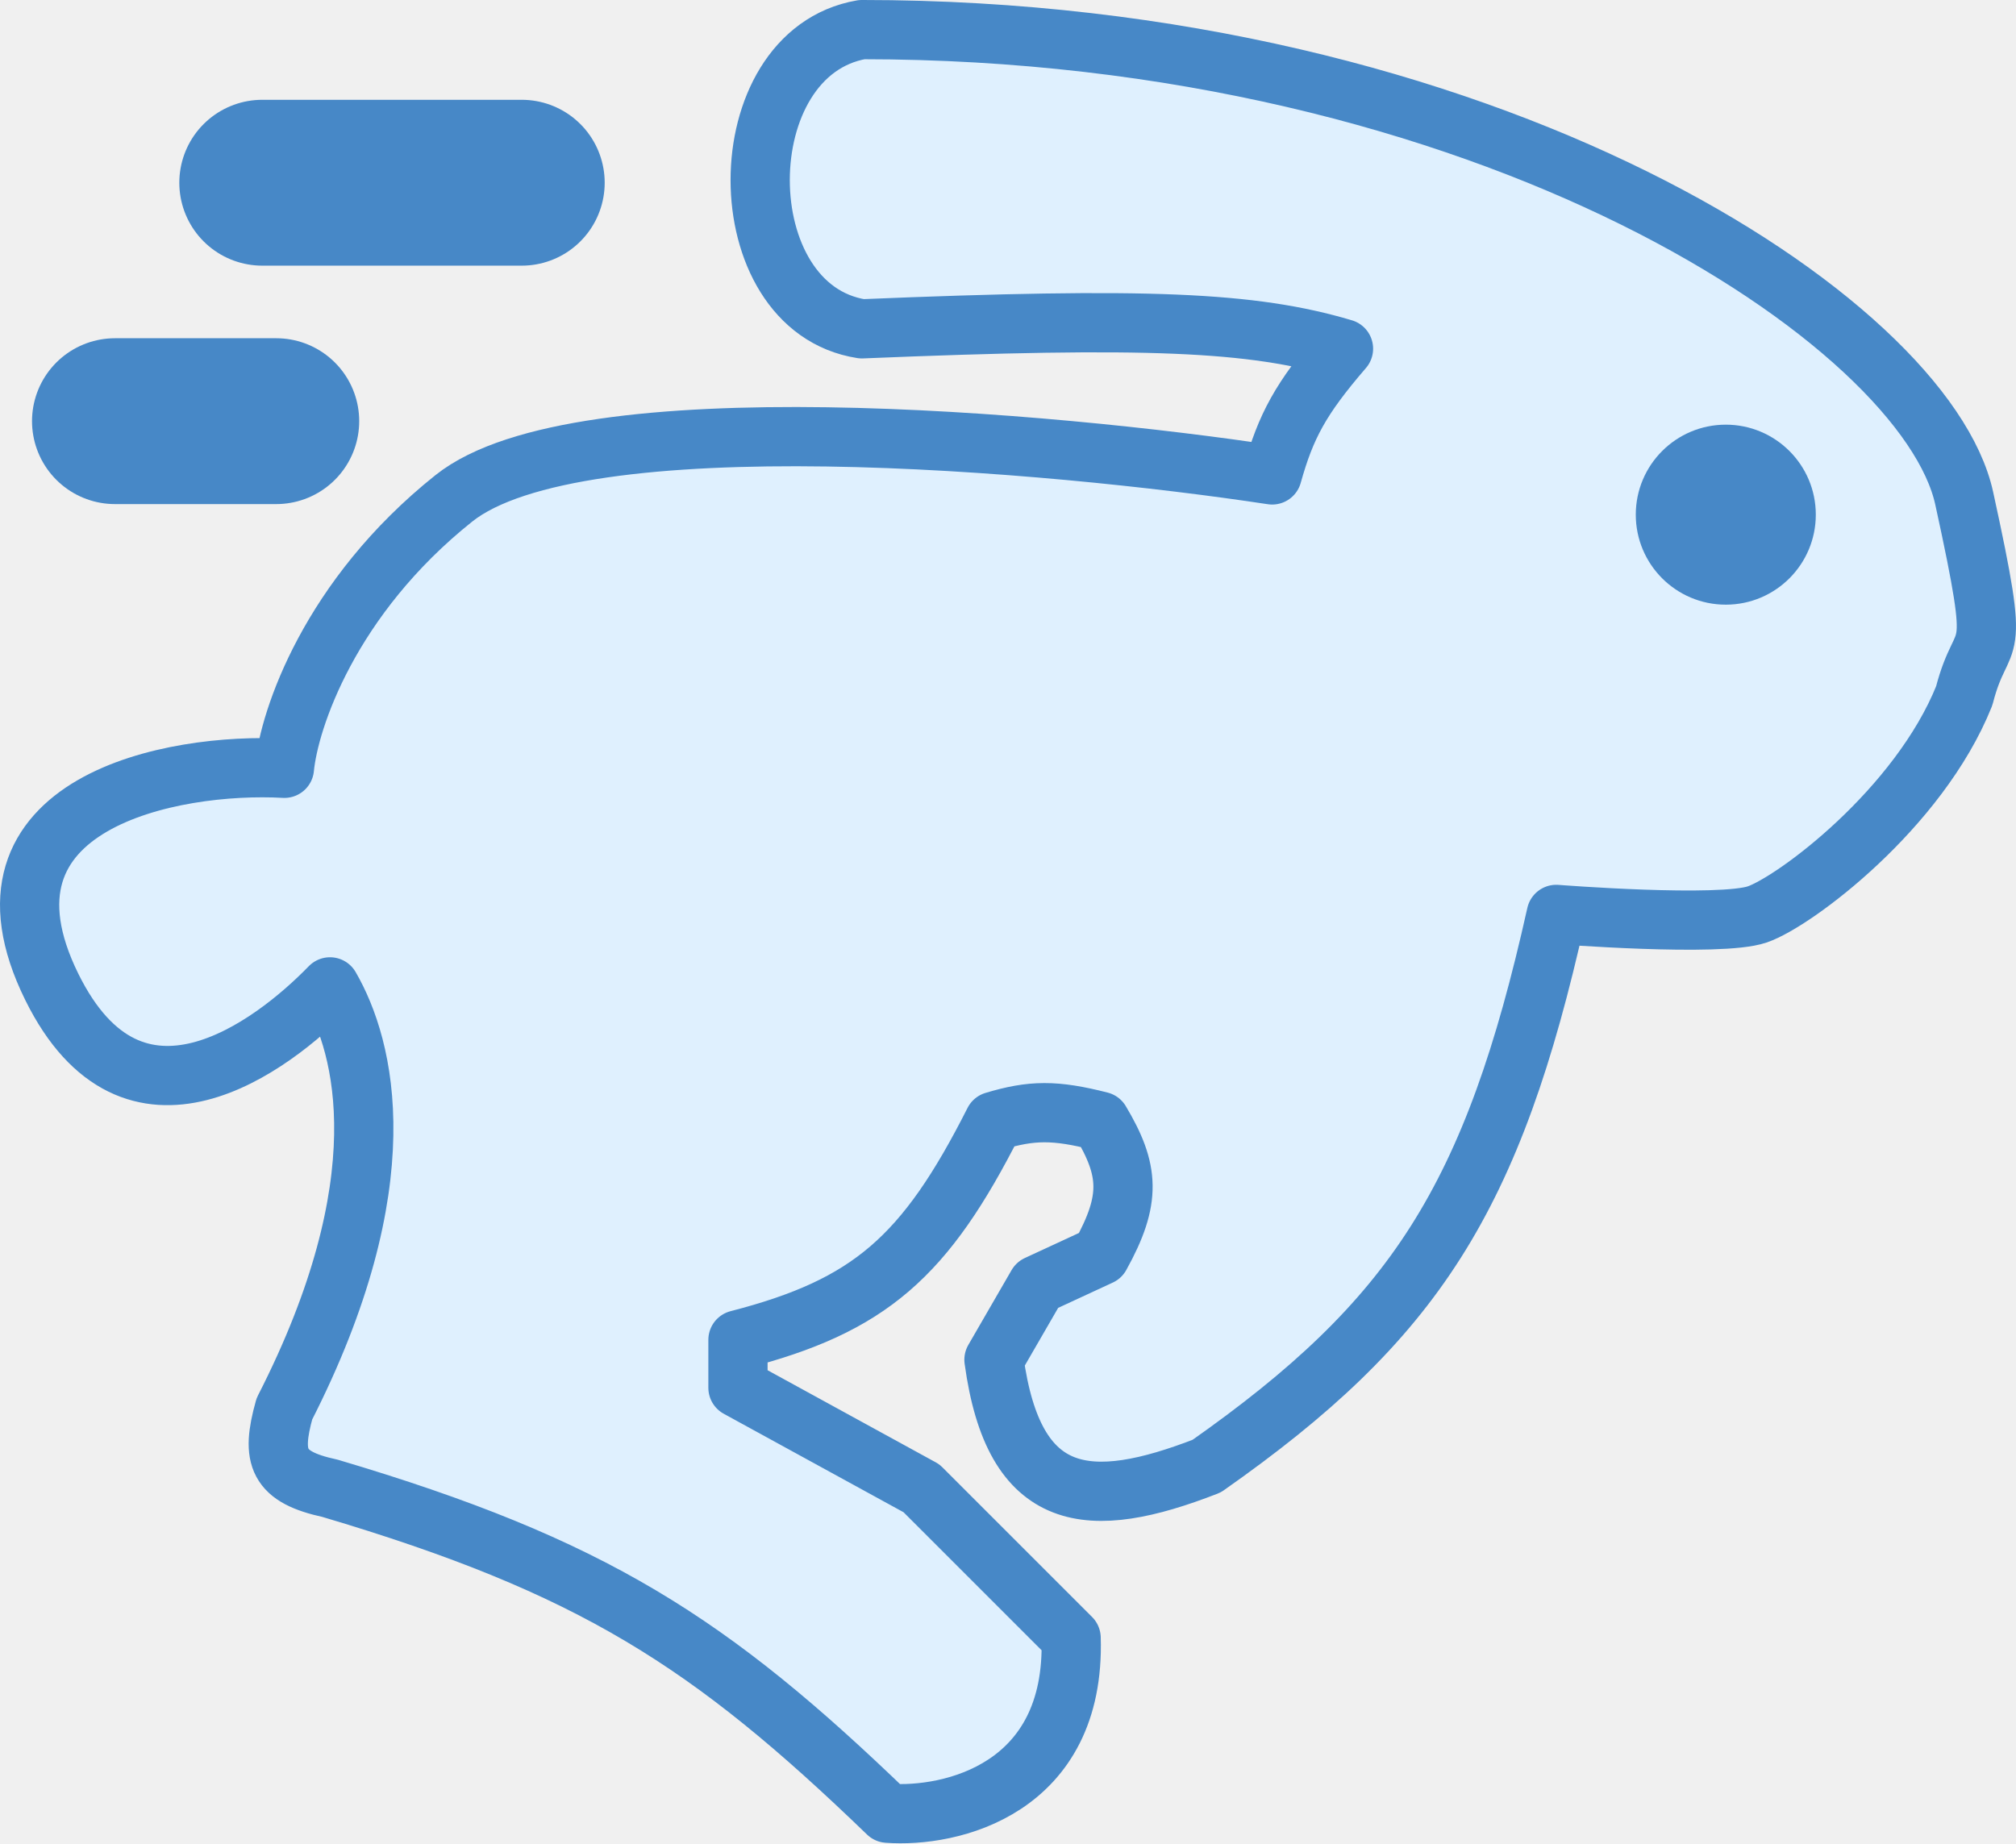
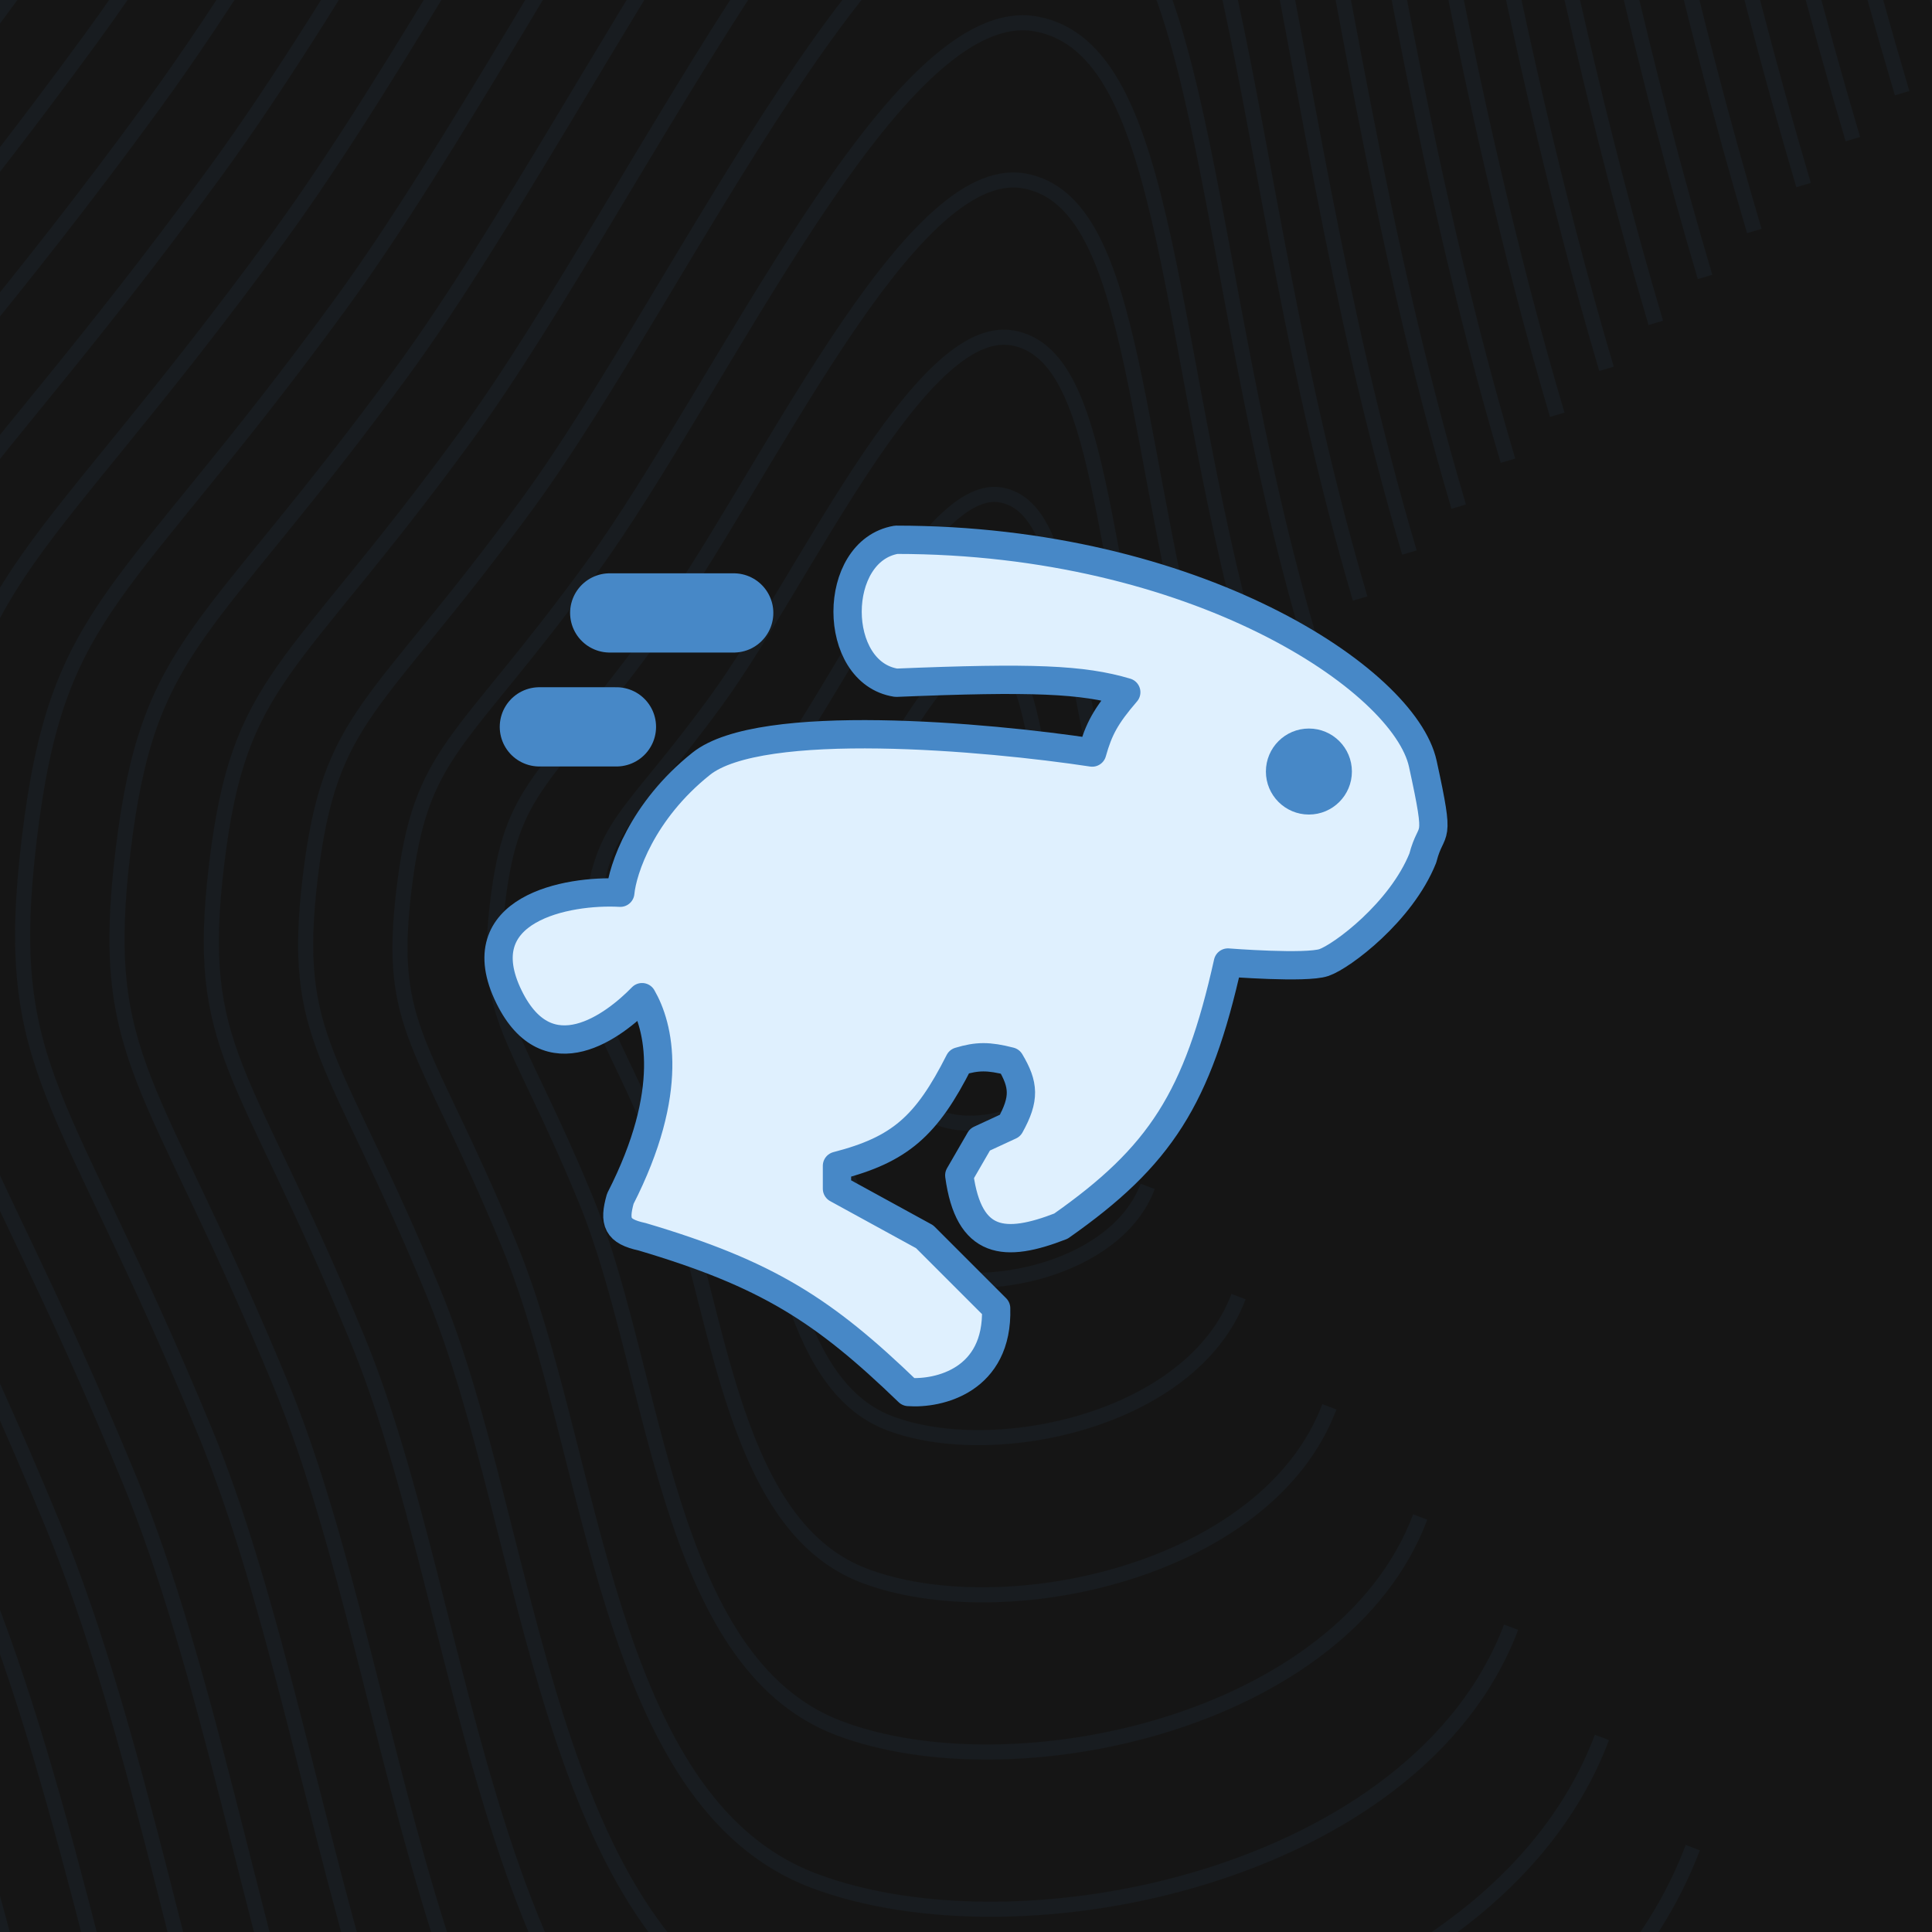
- <svg xmlns="http://www.w3.org/2000/svg" fill="none" viewBox="1.52 45.19 1020.96 933.63">
-   <path fill="#DFF0FE" stroke="#4788C7" stroke-linejoin="round" stroke-width="30" d="M231.392 297.578c62.988-50.202 302.511-28.81 414.4-11.84 6.925-24.705 14.328-38.685 36.111-63.936-46.273-13.75-99.605-16.02-243.904-10.064-68.671-10.656-68.671-139.712 0-151.552 317.312 0 538.72 148 558.256 237.392s9.59 62.873 0 100.048c-23.006 57.307-85.84 104.192-104.784 110.704s-101.824 0-101.824 0c-32.092 143.875-71.574 205.418-177.008 279.424-59.447 23.136-97.68 20.128-107.744-53.872l21.904-37.888 31.968-14.8c15.87-28.604 14.722-43.365 0-68.08-22.999-5.874-34.752-5.74-53.872 0-34.784 68.765-62.87 93.492-129.647 110.704v24.272l92.943 50.912 75.776 75.776c2.368 76.723-60.976 91.168-92.944 88.8C361.22 876.89 301.6 838.44 168.64 799.002c-26.486-5.732-30.057-15.395-23.088-40.256 58.775-115.1 40.65-183.322 23.088-213.712-29.558 30.414-99.602 83.694-140.896 0-46.2-93.636 61.568-113.862 117.808-110.704 2.368-24.666 22.85-86.55 85.84-136.752z" />
-   <path stroke="#4788C7" stroke-linecap="round" stroke-width="84" d="M59.736 258.506h81.696m-7.104-120.768h131.424" />
-   <circle cx="875.512" cy="305.866" r="45.584" fill="#4788C7" />
+ <svg xmlns="http://www.w3.org/2000/svg" width="256" height="256" viewBox="0 0 256 256" fill="none">
+   <g clip-path="url(#clip0_1229_243)">
+     <rect width="256" height="256" fill="white" />
+     <g clip-path="url(#clip1_1229_243)">
+       <mask id="mask0_1229_243" style="mask-type:luminance" maskUnits="userSpaceOnUse" x="0" y="0" width="256" height="256">
+         <path d="M256 0H0V256H256V0Z" fill="white" />
+       </mask>
+       <g mask="url(#mask0_1229_243)">
+         <path d="M256 0H0V256H256V0Z" fill="#151515" />
+         <mask id="mask1_1229_243" style="mask-type:luminance" maskUnits="userSpaceOnUse" x="-272" y="-272" width="800" height="800">
+           <path d="M528 -272H-272V528H528V-272Z" fill="white" />
+         </mask>
+         <g mask="url(#mask1_1229_243)">
+           <g opacity="0.5">
+             <path d="M392.826 449.257C347.412 569.706 155.021 610.871 53.639 572.243C-47.744 533.616 -52.414 364.13 -93.809 263.845C-135.204 163.561 -153.29 159.393 -145.057 90.88C-136.823 22.366 -118.264 22.602 -54.288 -65.019C9.689 -152.64 94.131 -342.015 162.029 -329.702C229.928 -317.388 223.544 -168.197 271.627 -5.914" stroke="#4788C7" stroke-opacity="0.12" stroke-width="2" />
+             <path d="M380.788 434.654C337.438 549.629 153.793 588.922 57.019 552.051C-39.755 515.179 -44.213 353.397 -83.727 257.671C-123.24 161.945 -140.504 157.967 -132.645 92.567C-124.786 27.168 -107.07 27.393 -46.002 -56.245C15.066 -139.883 95.67 -320.65 160.483 -308.897C225.295 -297.143 219.201 -154.733 265.098 0.173" stroke="#4788C7" stroke-opacity="0.12" stroke-width="2" />
+             <path d="M368.751 420.051C327.465 529.551 152.564 566.973 60.399 531.857C-31.767 496.742 -36.013 342.663 -73.644 251.496C-111.276 160.328 -127.718 156.539 -120.233 94.254C-112.748 31.969 -95.876 32.184 -37.716 -47.472C20.444 -127.128 97.21 -299.287 158.936 -288.093C220.662 -276.898 214.858 -141.27 258.57 6.26" stroke="#4788C7" stroke-opacity="0.12" stroke-width="2" />
+             <path d="M356.713 405.449C317.492 509.474 151.336 545.025 63.779 511.665C-23.779 478.305 -27.812 331.93 -63.562 245.321C-99.312 158.712 -114.932 155.113 -107.822 95.942C-100.711 36.771 -84.682 36.975 -29.43 -38.698C25.822 -114.371 98.749 -277.922 157.389 -267.288C216.029 -256.653 210.515 -127.806 252.041 12.347" stroke="#4788C7" stroke-opacity="0.12" stroke-width="2" />
+             <path d="M344.676 390.846C307.519 489.396 150.108 523.076 67.159 491.472C-15.79 459.867 -19.611 321.197 -53.48 239.146C-87.348 157.095 -102.146 153.685 -95.41 97.629C-88.673 41.572 -73.489 41.765 -21.144 -29.925C31.2 -101.615 100.289 -256.558 155.842 -246.484C211.396 -236.409 206.173 -114.343 245.513 18.434" stroke="#4788C7" stroke-opacity="0.12" stroke-width="2" />
+             <path d="M332.638 376.244C297.545 469.318 148.88 501.127 70.539 471.279C-7.802 441.431 -11.411 310.464 -43.398 232.971C-75.385 155.479 -89.361 152.258 -82.998 99.316C-76.636 46.374 -62.295 46.556 -12.859 -21.151C36.578 -88.858 101.828 -235.194 154.296 -225.678C206.763 -216.163 201.83 -100.879 238.984 24.521" stroke="#4788C7" stroke-opacity="0.12" stroke-width="2" />
+             <path d="M320.601 361.642C287.572 449.241 147.652 479.179 73.919 451.087C0.186 422.994 -3.21 299.731 -33.316 226.797C-63.421 153.863 -76.575 150.832 -70.587 101.004C-64.599 51.176 -51.101 51.347 -4.573 -12.377C41.955 -76.101 103.368 -213.829 152.749 -204.873C202.13 -195.918 197.487 -87.415 232.456 30.608" stroke="#4788C7" stroke-opacity="0.12" stroke-width="2" />
+             <path d="M308.563 347.039C277.599 429.163 146.423 457.23 77.299 430.893C8.175 404.556 4.99 288.997 -23.233 220.622C-51.457 152.246 -63.789 149.404 -58.175 102.691C-52.561 55.977 -39.907 56.138 3.713 -3.604C47.333 -63.346 104.907 -192.465 151.202 -184.069C197.497 -175.674 193.144 -73.953 225.927 36.695" stroke="#4788C7" stroke-opacity="0.12" stroke-width="2" />
+             <path d="M296.526 332.436C267.626 409.086 145.195 435.282 80.679 410.701C16.163 386.12 13.191 278.264 -13.151 214.447C-39.493 150.63 -51.003 147.978 -45.763 104.378C-40.524 60.779 -28.713 60.929 11.999 5.17C52.711 -50.589 106.447 -171.1 149.655 -163.264C192.864 -155.429 188.801 -60.489 219.399 42.782" stroke="#4788C7" stroke-opacity="0.12" stroke-width="2" />
+             <path d="M284.488 317.833C257.652 389.008 143.967 413.332 84.059 390.507C24.151 367.682 21.392 267.531 -3.069 208.272C-27.529 149.013 -38.217 146.55 -33.352 106.065C-28.486 65.58 -17.52 65.719 20.285 13.943C58.089 -37.833 107.986 -149.737 148.108 -142.46C188.23 -135.184 184.458 -47.026 212.87 48.869" stroke="#4788C7" stroke-opacity="0.12" stroke-width="2" />
+             <path d="M272.45 303.231C247.679 368.931 142.739 391.384 87.439 370.315C32.14 349.245 29.592 256.798 7.013 202.098C-15.566 147.397 -25.431 145.124 -20.94 107.753C-16.449 70.382 -6.326 70.51 28.57 22.717C63.467 -25.076 109.526 -128.372 146.562 -121.655C183.597 -114.939 180.115 -33.562 206.342 54.956" stroke="#4788C7" stroke-opacity="0.12" stroke-width="2" />
+             <path d="M260.413 288.629C237.706 348.854 141.51 369.436 90.819 350.122C40.128 330.809 37.793 246.065 17.096 195.923C-3.602 145.781 -12.645 143.697 -8.528 109.44C-4.411 75.184 4.868 75.302 36.856 31.491C68.844 -12.319 111.065 -107.007 145.015 -100.85C178.964 -94.694 175.772 -20.098 199.813 61.044" stroke="#4788C7" stroke-opacity="0.12" stroke-width="2" />
+             <path d="M248.375 274.026C227.733 328.775 140.282 347.487 94.199 329.929C48.117 312.371 45.994 235.332 27.178 189.748C8.362 144.164 0.141 142.27 3.883 111.127C7.626 79.985 16.062 80.092 45.142 40.264C74.222 0.436 112.605 -85.643 143.468 -80.046C174.331 -74.449 171.429 -6.635 193.285 67.13" stroke="#4788C7" stroke-opacity="0.12" stroke-width="2" />
+             <path d="M236.338 259.424C217.759 308.698 139.054 325.538 97.579 309.736C56.105 293.934 54.194 224.599 37.26 183.573C20.326 142.548 12.927 140.843 16.295 112.815C19.663 84.787 27.256 84.883 53.428 49.038C79.6 13.193 114.144 -64.279 141.921 -59.241C169.698 -54.204 167.086 6.829 186.756 73.217" stroke="#4788C7" stroke-opacity="0.12" stroke-width="2" />
+             <path d="M224.3 244.821C207.786 288.621 137.826 303.59 100.959 289.544C64.093 275.497 62.395 213.866 47.342 177.399C32.29 140.932 25.713 139.416 28.707 114.502C31.701 89.588 38.449 89.674 61.714 57.812C84.978 25.95 115.684 -42.914 140.374 -38.436C165.065 -33.959 162.743 20.293 180.228 79.305" stroke="#4788C7" stroke-opacity="0.12" stroke-width="2" />
+             <path d="M212.263 230.218C197.813 268.543 136.598 281.641 104.34 269.35C72.082 257.06 70.596 203.132 57.425 171.224C44.253 139.315 38.499 137.989 41.118 116.189C43.738 94.389 49.643 94.465 69.999 66.585C90.356 38.706 117.223 -21.55 138.828 -17.632C160.432 -13.714 158.4 33.756 173.699 85.391" stroke="#4788C7" stroke-opacity="0.12" stroke-width="2" />
+             <path d="M200.225 215.616C187.84 248.466 135.369 259.693 107.72 249.158C80.07 238.623 78.796 192.399 67.507 165.049C56.217 137.699 51.285 136.562 53.53 117.877C55.776 99.191 60.837 99.256 78.285 75.359C95.733 51.462 118.763 -0.185 137.281 3.173C155.799 6.531 154.058 47.219 167.171 91.478" stroke="#4788C7" stroke-opacity="0.12" stroke-width="2" />
+             <path d="M188.188 201.013C177.866 228.388 134.141 237.743 111.1 228.964C88.058 220.185 86.997 181.666 77.589 158.874C68.181 136.082 64.07 135.135 65.942 119.564C67.813 103.992 72.031 104.046 86.571 84.132C101.111 64.218 120.302 21.178 135.734 23.977C151.166 26.775 149.715 60.682 160.642 97.565" stroke="#4788C7" stroke-opacity="0.12" stroke-width="2" />
+             <path d="M176.15 186.411C167.893 208.311 132.913 215.795 114.48 208.772C96.047 201.749 95.198 170.933 87.671 152.7C80.145 134.466 76.856 133.708 78.353 121.251C79.85 108.794 83.225 108.837 94.857 92.906C106.489 76.975 121.842 42.543 134.187 44.782C146.532 47.021 145.372 74.146 154.114 103.652" stroke="#4788C7" stroke-opacity="0.12" stroke-width="2" />
+             <path d="M164.113 171.808C157.92 188.233 131.685 193.847 117.86 188.579C104.035 183.312 103.398 160.2 97.753 146.525C92.109 132.85 89.642 132.282 90.765 122.939C91.888 113.596 94.418 113.628 103.143 101.68C111.867 89.732 123.381 63.908 132.64 65.587C141.899 67.266 141.029 87.61 147.585 109.74" stroke="#4788C7" stroke-opacity="0.12" stroke-width="2" />
+             <path d="M152.075 157.205C147.947 168.155 130.456 171.898 121.24 168.386C112.023 164.874 111.599 149.466 107.836 140.35C104.072 131.233 102.428 130.854 103.177 124.626C103.925 118.397 105.612 118.419 111.428 110.453C117.244 102.487 124.921 85.272 131.094 86.391C137.266 87.51 136.686 101.073 141.057 115.826" stroke="#4788C7" stroke-opacity="0.12" stroke-width="2" />
+             <path d="M140.038 142.603C137.973 148.078 129.228 149.949 124.62 148.193C120.012 146.438 119.799 138.734 117.918 134.175C116.036 129.617 115.214 129.428 115.588 126.313C115.963 123.199 116.806 123.21 119.714 119.227C122.622 115.244 126.46 106.636 129.547 107.196C132.633 107.756 132.343 114.537 134.528 121.914" stroke="#4788C7" stroke-opacity="0.12" stroke-width="2" />
+           </g>
+         </g>
+         <path d="M92.921 101.197C100.795 94.922 130.735 97.596 144.721 99.717C145.587 96.629 146.512 94.882 149.235 91.725C143.451 90.007 136.785 89.723 118.747 90.467C110.163 89.135 110.163 73.003 118.747 71.523C158.411 71.523 186.087 90.023 188.529 101.197C190.971 112.371 189.728 109.057 188.529 113.703C185.653 120.867 177.799 126.727 175.431 127.541C173.063 128.355 162.703 127.541 162.703 127.541C158.692 145.526 153.756 153.219 140.577 162.469C133.146 165.361 128.367 164.985 127.109 155.735L129.847 150.999L133.843 149.149C135.827 145.574 135.683 143.729 133.843 140.639C130.968 139.905 129.499 139.922 127.109 140.639C122.761 149.235 119.25 152.326 110.903 154.477V157.511L122.521 163.875L131.993 173.347C132.289 182.938 124.371 184.743 120.375 184.447C109.15 173.611 101.697 168.805 85.077 163.875C81.767 163.159 81.32 161.951 82.191 158.843C89.538 144.456 87.273 135.928 85.077 132.129C81.383 135.931 72.627 142.591 67.465 132.129C61.69 120.425 75.161 117.897 82.191 118.291C82.487 115.208 85.048 107.473 92.921 101.197Z" fill="#DFF0FE" stroke="#4788C7" stroke-width="3.75" stroke-linejoin="round" />
+         <path d="M71.469 96.312H81.681M80.793 81.216H97.221" stroke="#4788C7" stroke-width="10.5" stroke-linecap="round" />
+         <path d="M173.436 107.931C176.583 107.931 179.134 105.38 179.134 102.233C179.134 99.086 176.583 96.535 173.436 96.535C170.289 96.535 167.738 99.086 167.738 102.233C167.738 105.38 170.289 107.931 173.436 107.931Z" fill="#4788C7" />
+       </g>
+     </g>
+   </g>
+   <defs>
+     <clipPath id="clip0_1229_243">
+       <rect width="256" height="256" fill="white" />
+     </clipPath>
+     <clipPath id="clip1_1229_243">
+       <rect width="256" height="256" fill="white" />
+     </clipPath>
+   </defs>
</svg>
